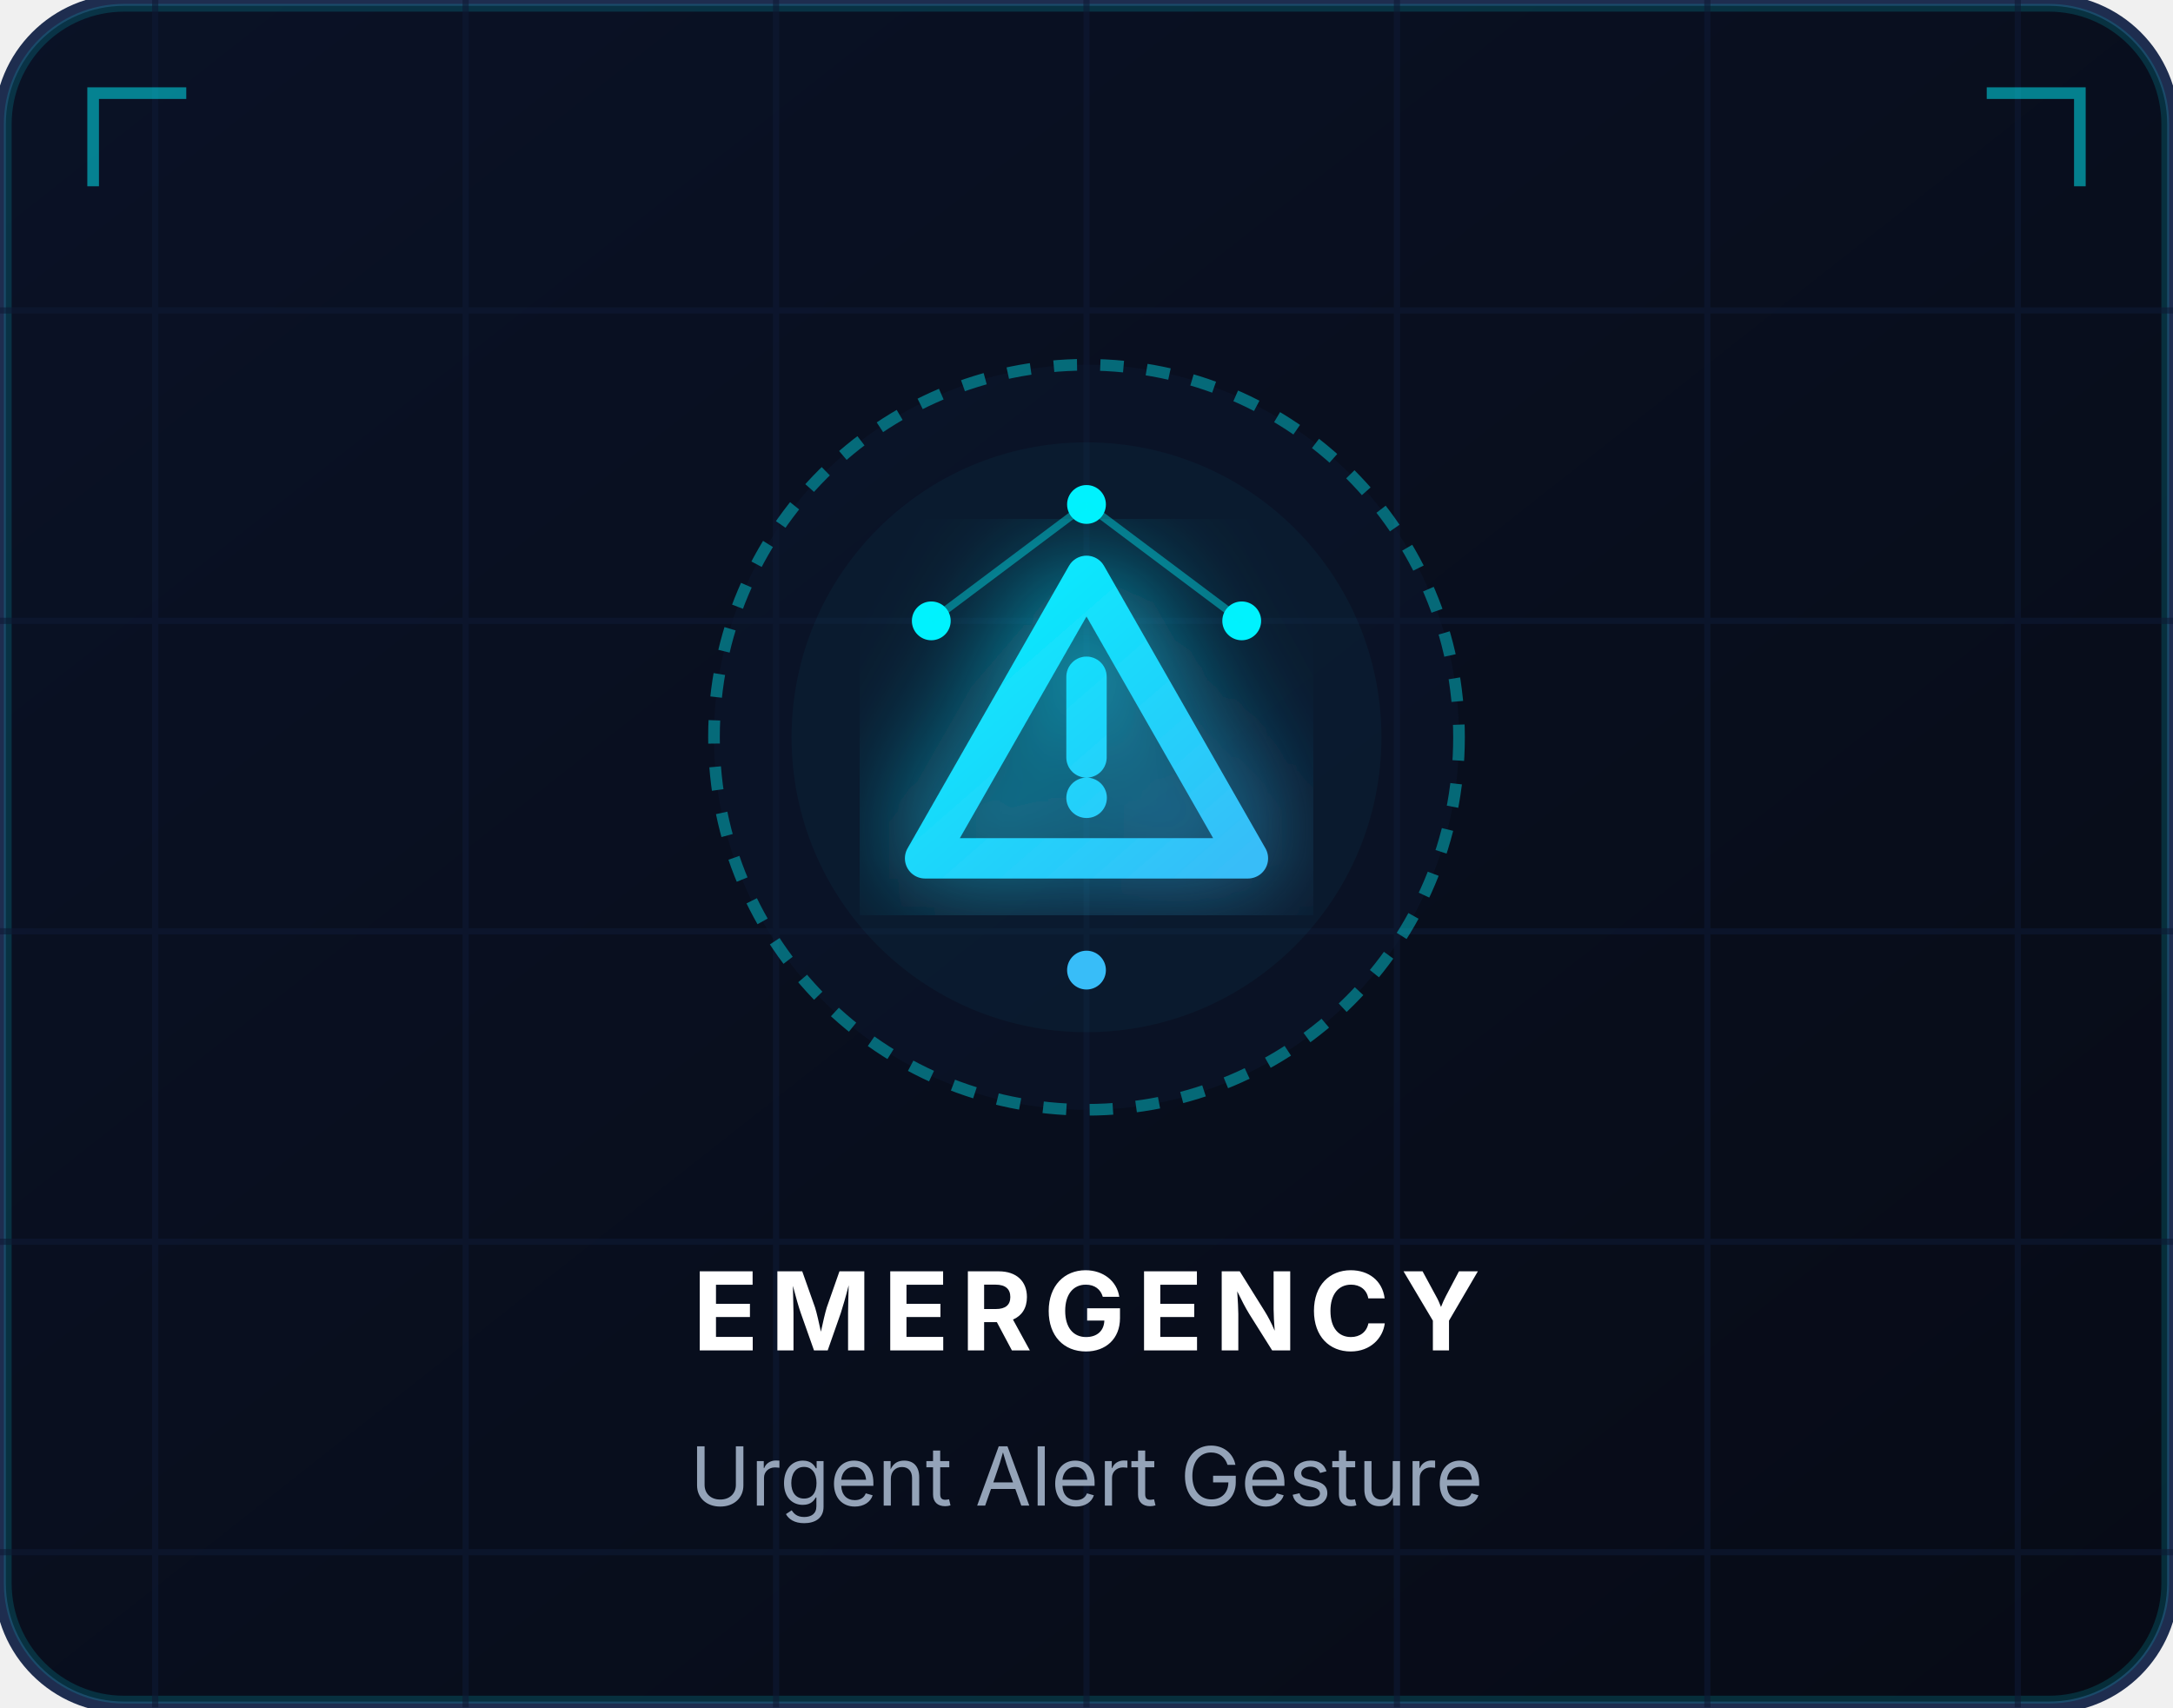
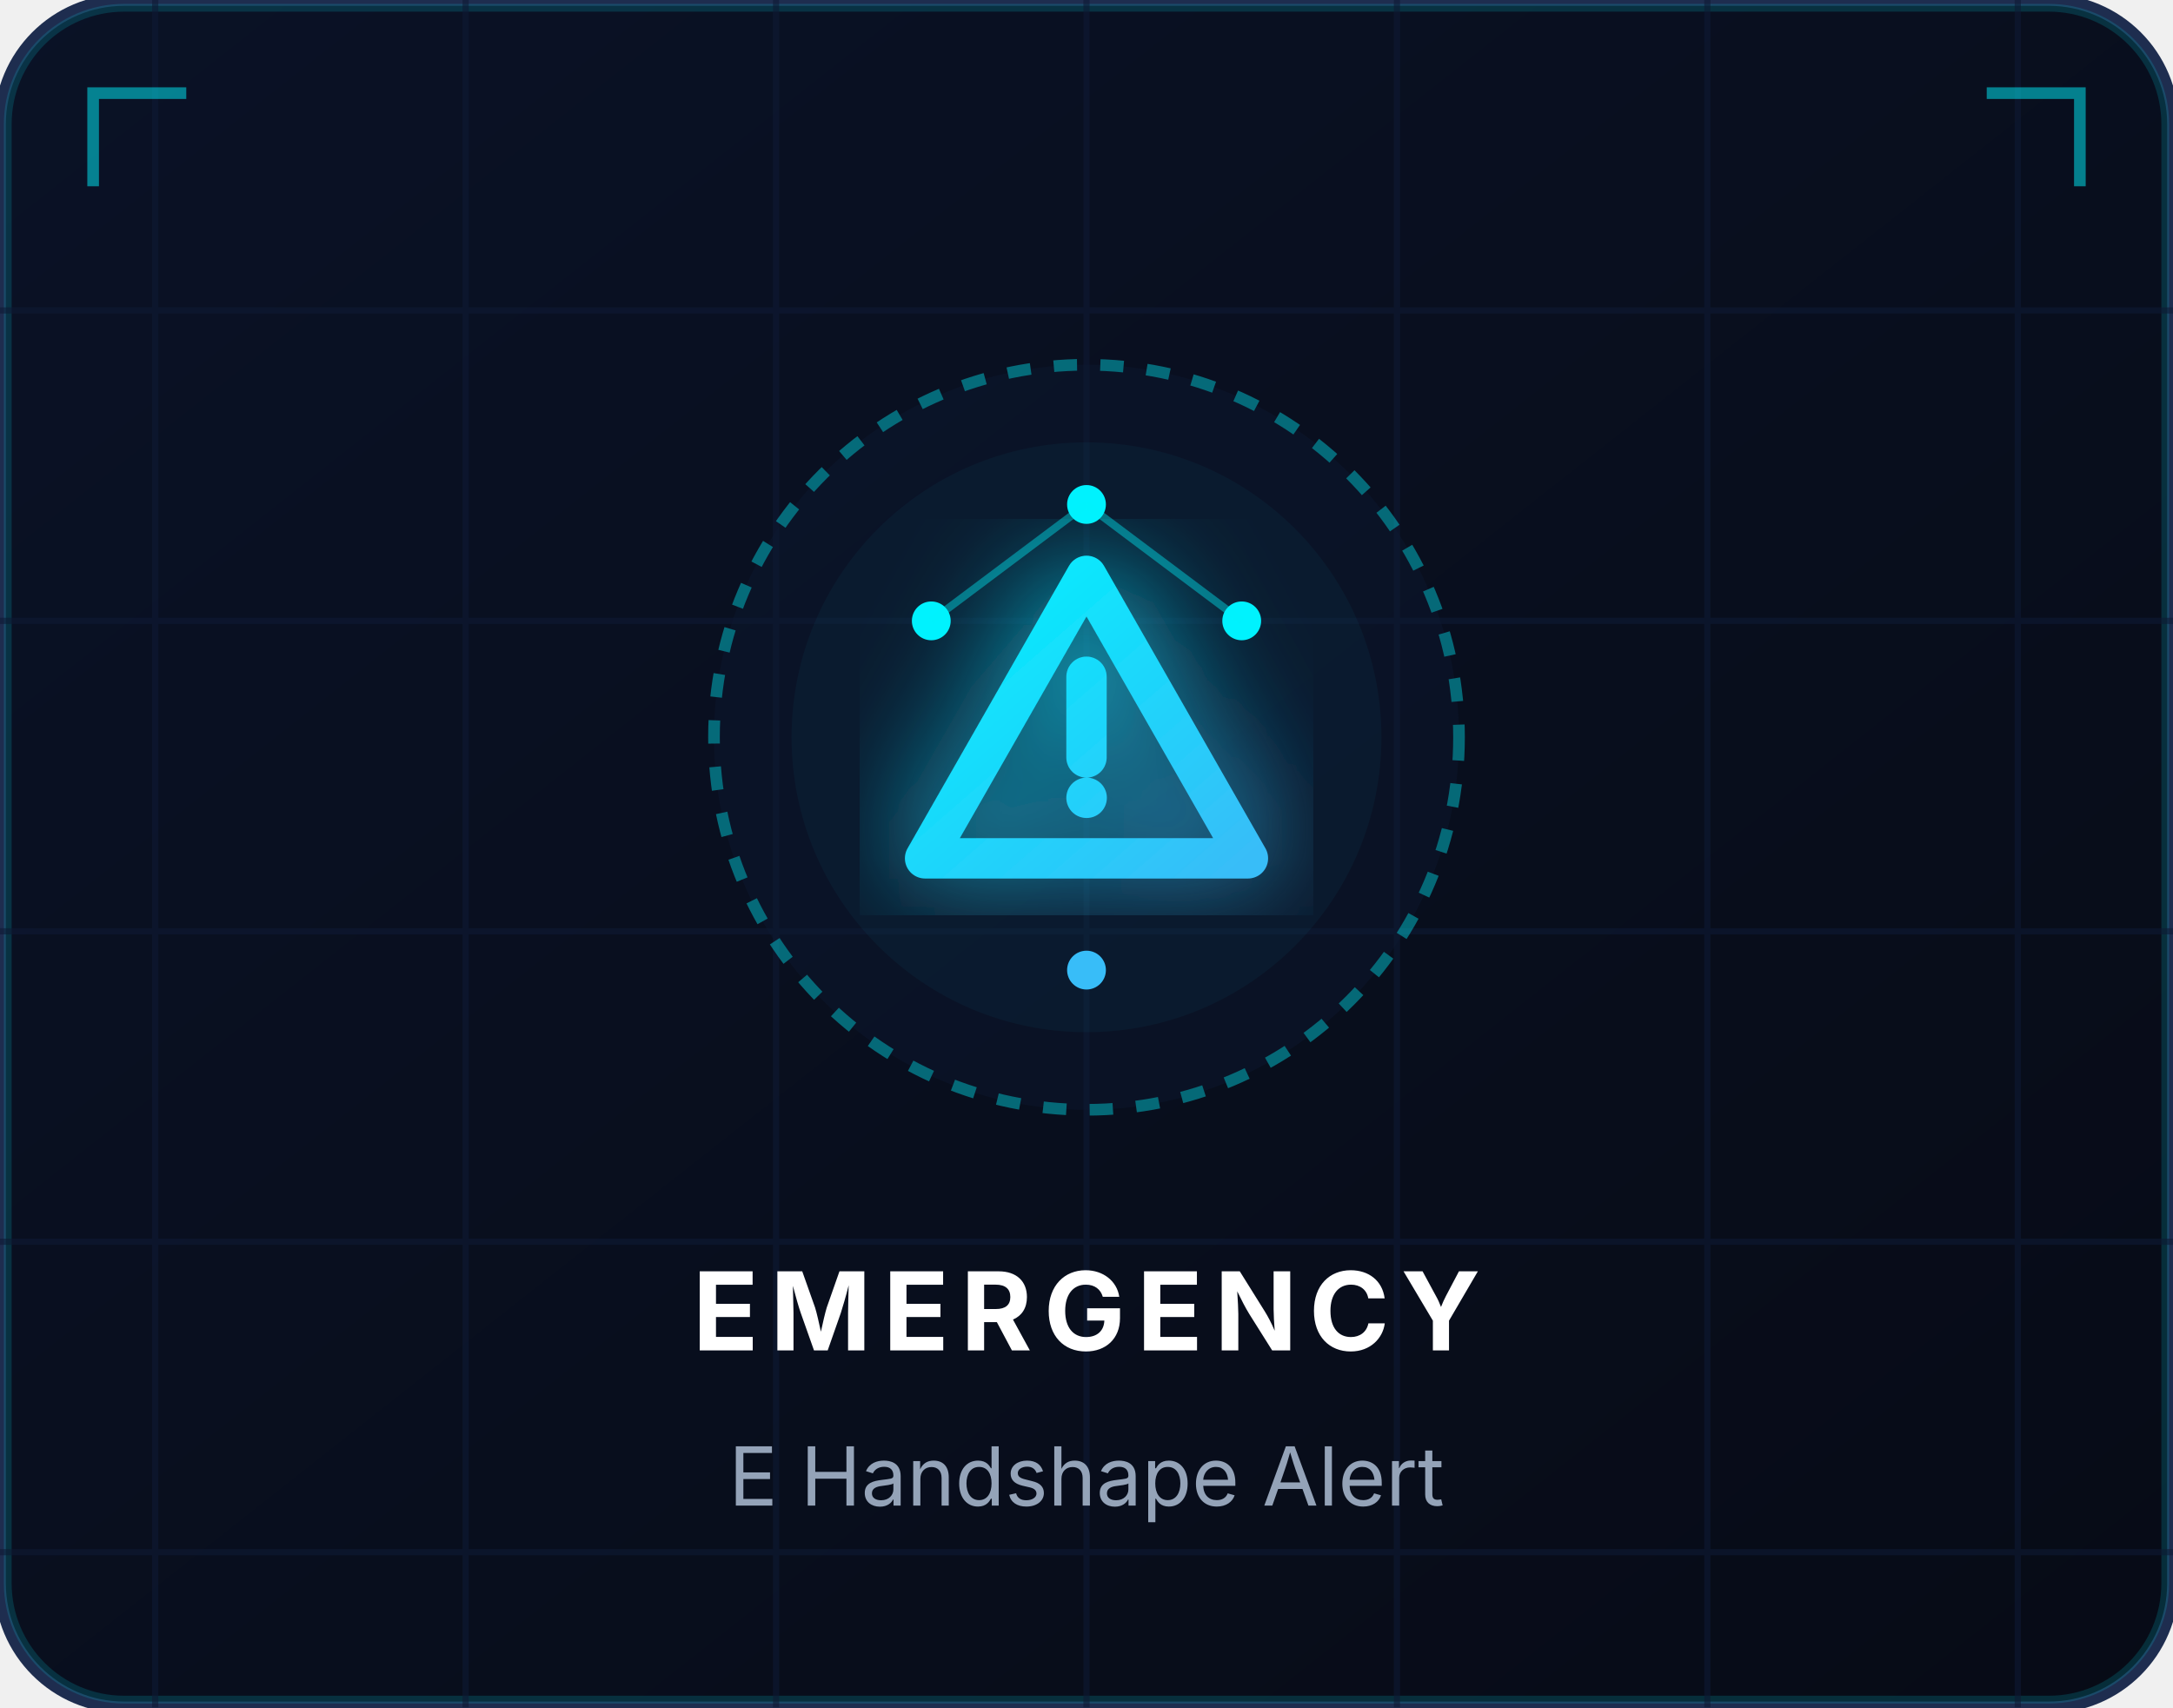
<svg xmlns="http://www.w3.org/2000/svg" viewBox="0 0 280 220" width="100%" height="100%">
  <defs>
    <linearGradient id="bg-emergency" x1="0%" y1="0%" x2="100%" y2="100%">
      <stop offset="0%" stop-color="#0A1226" />
      <stop offset="100%" stop-color="#070B16" />
    </linearGradient>
    <linearGradient id="cyanGrad" x1="0%" y1="0%" x2="100%" y2="100%">
      <stop offset="0%" stop-color="#00F2FE" />
      <stop offset="100%" stop-color="#38BDF8" />
    </linearGradient>
    <filter id="glow-emergency" x="-20%" y="-20%" width="140%" height="140%">
      <feGaussianBlur stdDeviation="3" result="blur" />
      <feComposite in="SourceGraphic" in2="blur" operator="over" />
    </filter>
  </defs>
  <rect width="280" height="220" rx="16" fill="url(#bg-emergency)" stroke="#1E2D4F" stroke-width="1.5" />
  <rect x="1" y="1" width="278" height="218" rx="15" fill="none" stroke="rgba(0, 242, 254, 0.15)" stroke-width="1" />
  <path d="M 20 0 L 20 220 M 60 0 L 60 220 M 100 0 L 100 220 M 140 0 L 140 220 M 180 0 L 180 220 M 220 0 L 220 220 M 260 0 L 260 220 M 0 40 L 280 40 M 0 80 L 280 80 M 0 120 L 280 120 M 0 160 L 280 160 M 0 200 L 280 200" stroke="#0E1933" stroke-width="0.8" opacity="0.6" />
  <circle cx="140" cy="95" r="48" fill="#0D1933" stroke="#00F2FE" stroke-width="1.5" stroke-dasharray="3,3" opacity="0.4" />
  <circle cx="140" cy="95" r="38" fill="rgba(0, 242, 254, 0.04)" />
  <path d="M 12 24 L 12 12 L 24 12" fill="none" stroke="#00F2FE" stroke-width="1.5" opacity="0.5" />
  <path d="M 268 24 L 268 12 L 256 12" fill="none" stroke="#00F2FE" stroke-width="1.5" opacity="0.5" />
  <g transform="translate(140, 95) scale(2.6) translate(-12, -12)" filter="url(#glow-emergency)">
    <path d="M12 4l8 14H4z M12 9v4 M12 15h.01" fill="none" stroke="url(#cyanGrad)" stroke-width="2" stroke-linecap="round" stroke-linejoin="round" />
  </g>
  <circle cx="120" cy="80" r="2.5" fill="#00F2FE" />
  <circle cx="140" cy="65" r="2.5" fill="#00F2FE" />
  <circle cx="160" cy="80" r="2.5" fill="#00F2FE" />
  <circle cx="140" cy="125" r="2.5" fill="#38BDF8" />
  <line x1="120" y1="80" x2="140" y2="65" stroke="rgba(0,242,254,0.4)" stroke-width="1" />
  <line x1="140" y1="65" x2="160" y2="80" stroke="rgba(0,242,254,0.4)" stroke-width="1" />
  <text x="140" y="174" font-family="'Inter', sans-serif" font-weight="700" font-size="14" fill="#FFFFFF" text-anchor="middle" letter-spacing="1.5">EMERGENCY</text>
-   <text x="140" y="194" font-family="'Inter', sans-serif" font-weight="400" font-size="10.5" fill="#94A3B8" text-anchor="middle">Urgent Alert Gesture</text>
+   <text x="140" y="194" font-family="'Inter', sans-serif" font-weight="400" font-size="10.5" fill="#94A3B8" text-anchor="middle">E Handshape Alert</text>
</svg>
